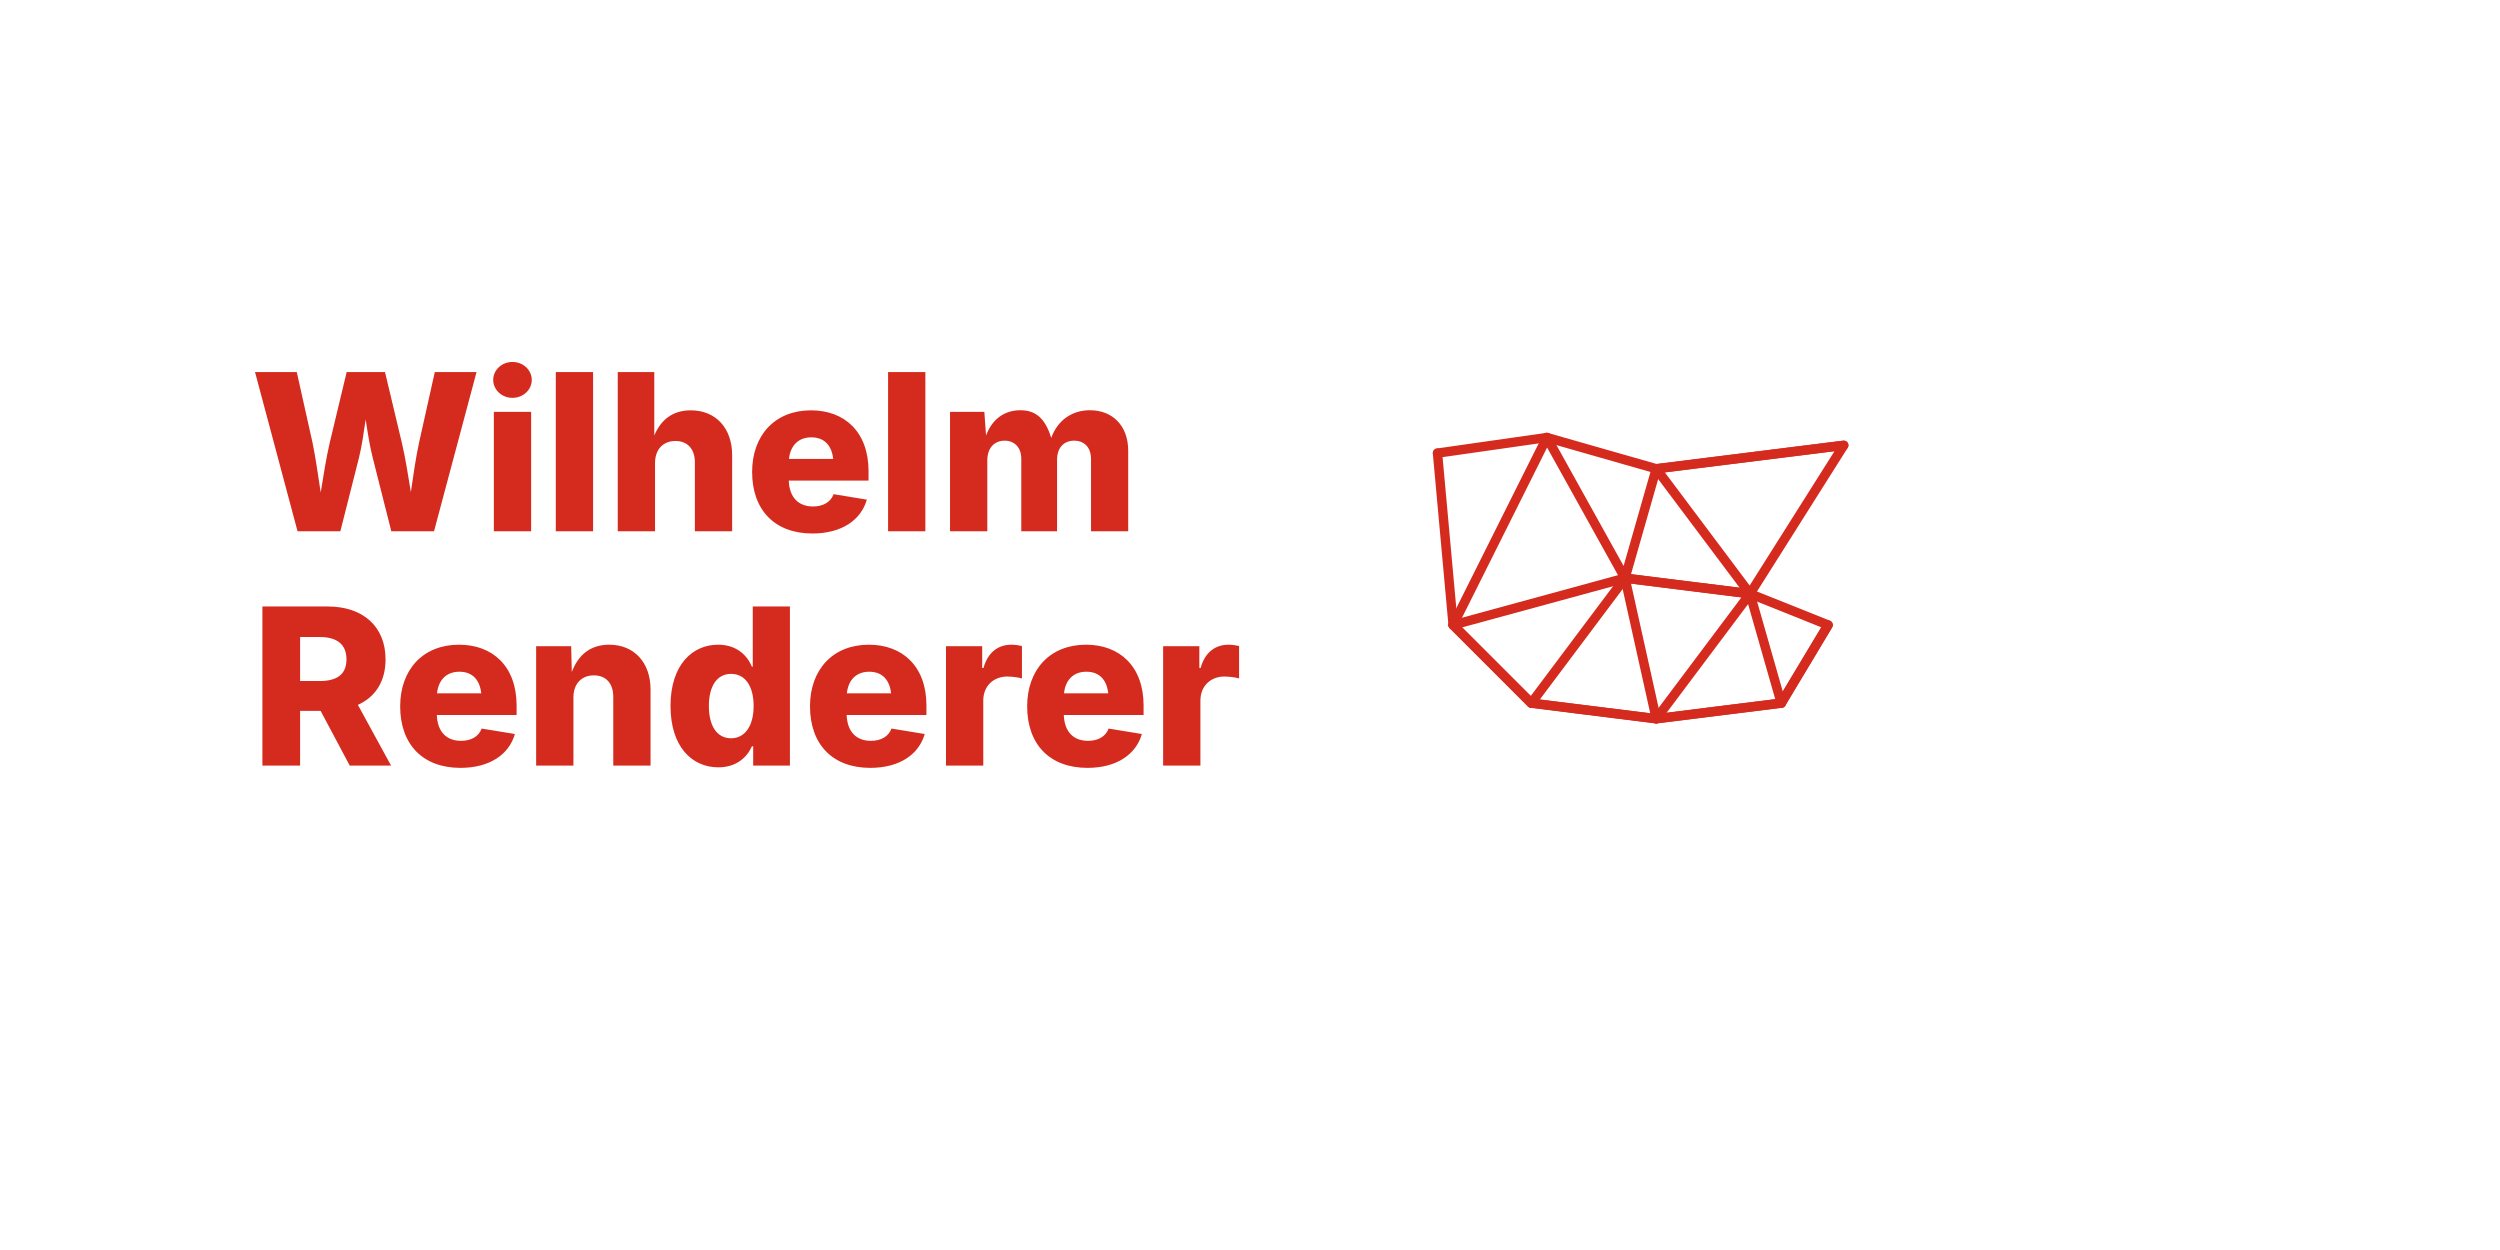
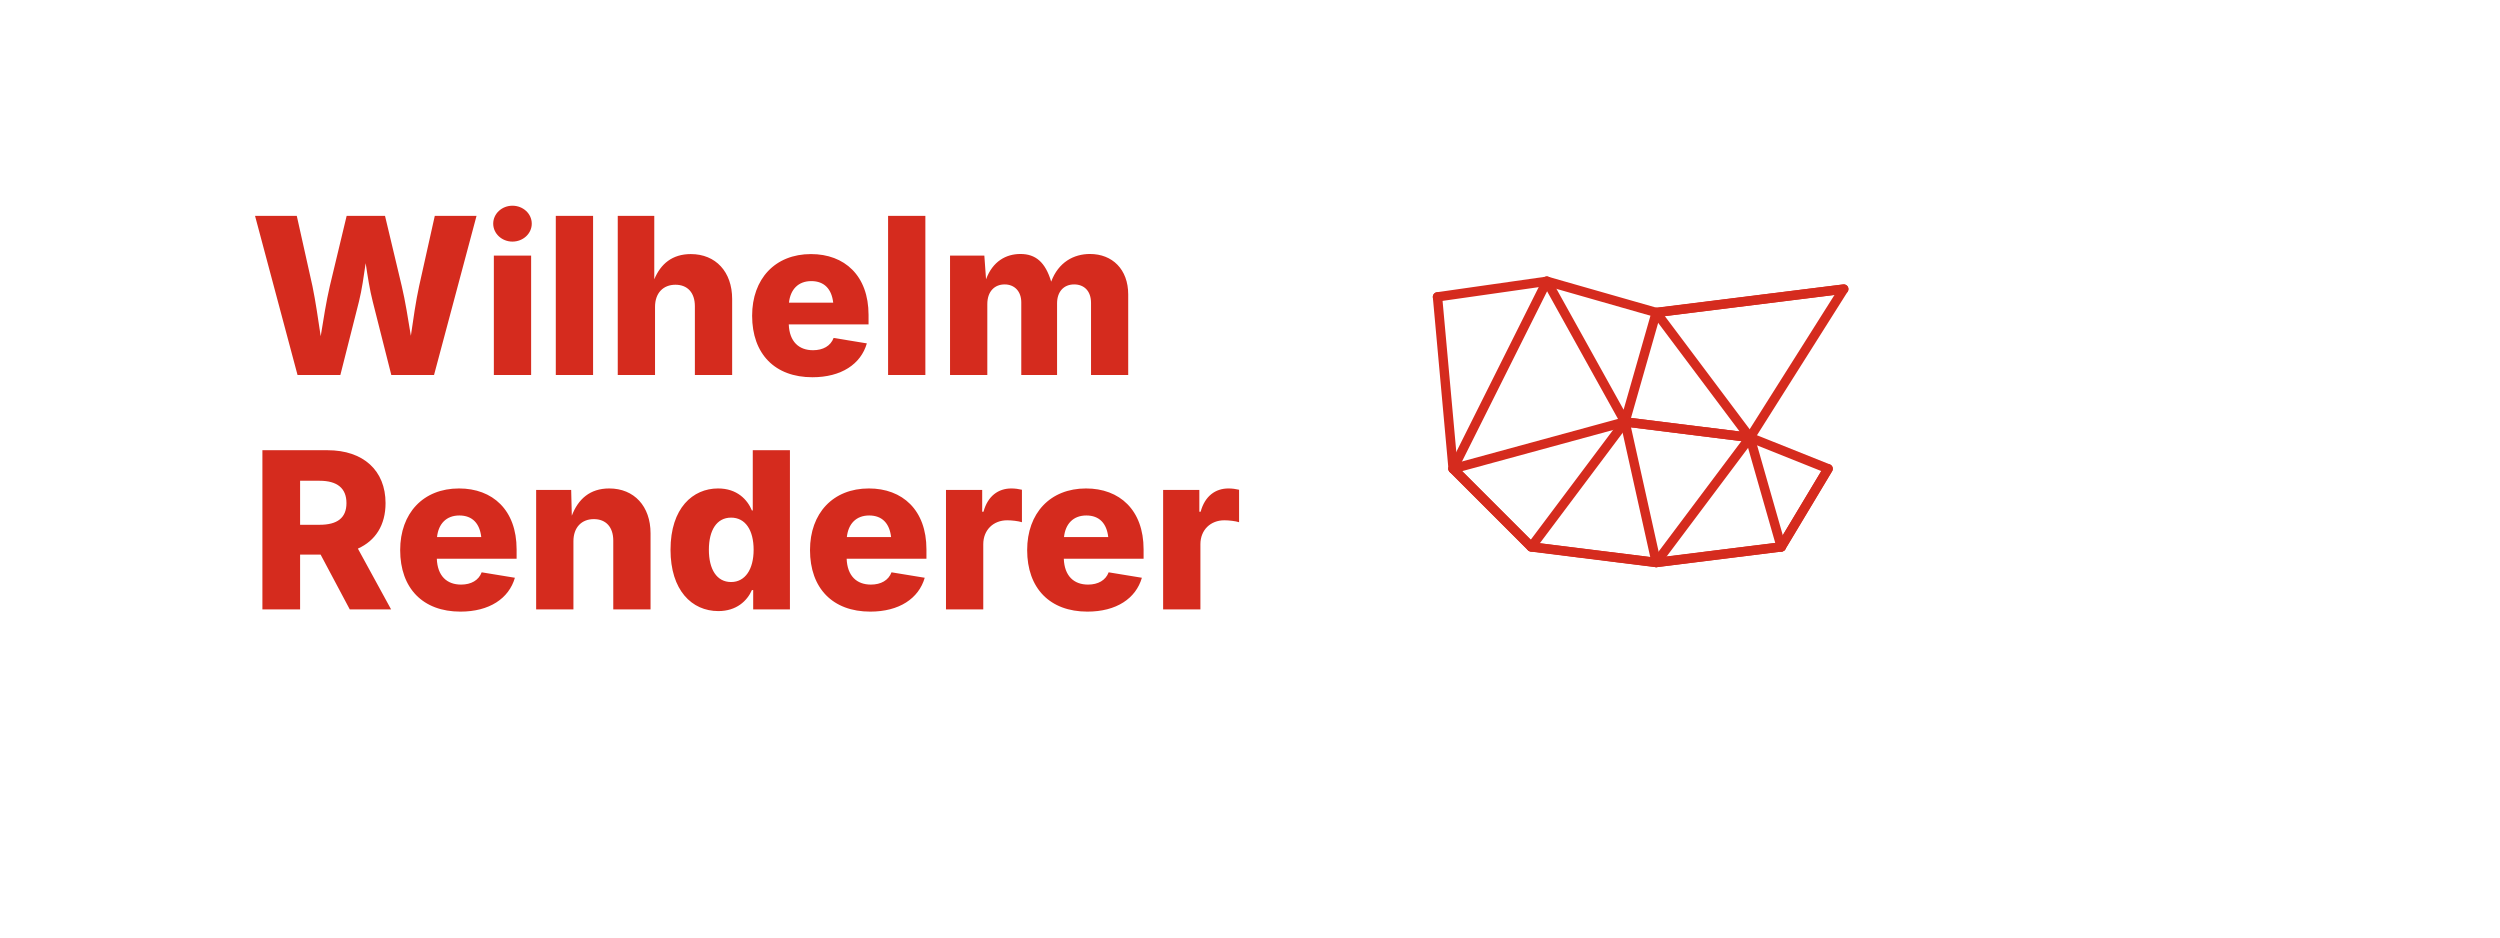
- <svg xmlns="http://www.w3.org/2000/svg" width="800" height="400" viewBox="0 0 1600 600">
+ <svg xmlns="http://www.w3.org/2000/svg" viewBox="0 0 1600 600" preserveAspectRatio="xMidYMid meet" shape-rendering="geometricPrecision" text-rendering="geometricPrecision">
  <defs>
    <style>
      .brand { fill: #D52B1E; }
      .font  { font-family: Inter, Helvetica, Arial, sans-serif; font-weight: 800; }
      .mesh  {
-         stroke: #D52B1E;
-         stroke-width: 6; /* increased */
-         fill: none;
-         stroke-linecap: round;
-         stroke-linejoin: round;
+       stroke: #D52B1E;
+       stroke-width: 6;
+       fill: none;
+       stroke-linecap: round;
+       stroke-linejoin: round;
      }
    </style>
  </defs>
  <g transform="translate(160, 0)">
    <text class="brand font" x="0" y="240" font-size="140">Wilhelm</text>
    <text class="brand font" x="0" y="390" font-size="140">Renderer</text>
  </g>
  <g transform="translate(900, 160)">
    <g class="mesh">
      <path d="M20 30 L90 20 L160 40 L280 25" />
      <path d="M90 20 L140 110 L160 40" />
      <path d="M160 40 L220 120 L140 110" />
      <path d="M160 40 L280 25 L220 120" />
      <path d="M140 110 L220 120 L160 200" />
      <path d="M140 110 L160 200 L80 190" />
      <path d="M140 110 L80 190 L30 140" />
      <path d="M140 110 L30 140 L20 30" />
      <path d="M220 120 L270 140 L240 190" />
      <path d="M220 120 L240 190 L160 200" />
      <path d="M30 140 L80 190 L160 200 L240 190" />
      <path d="M270 140 L240 190" />
      <path d="M90 20 L30 140" />
    </g>
  </g>
</svg>
